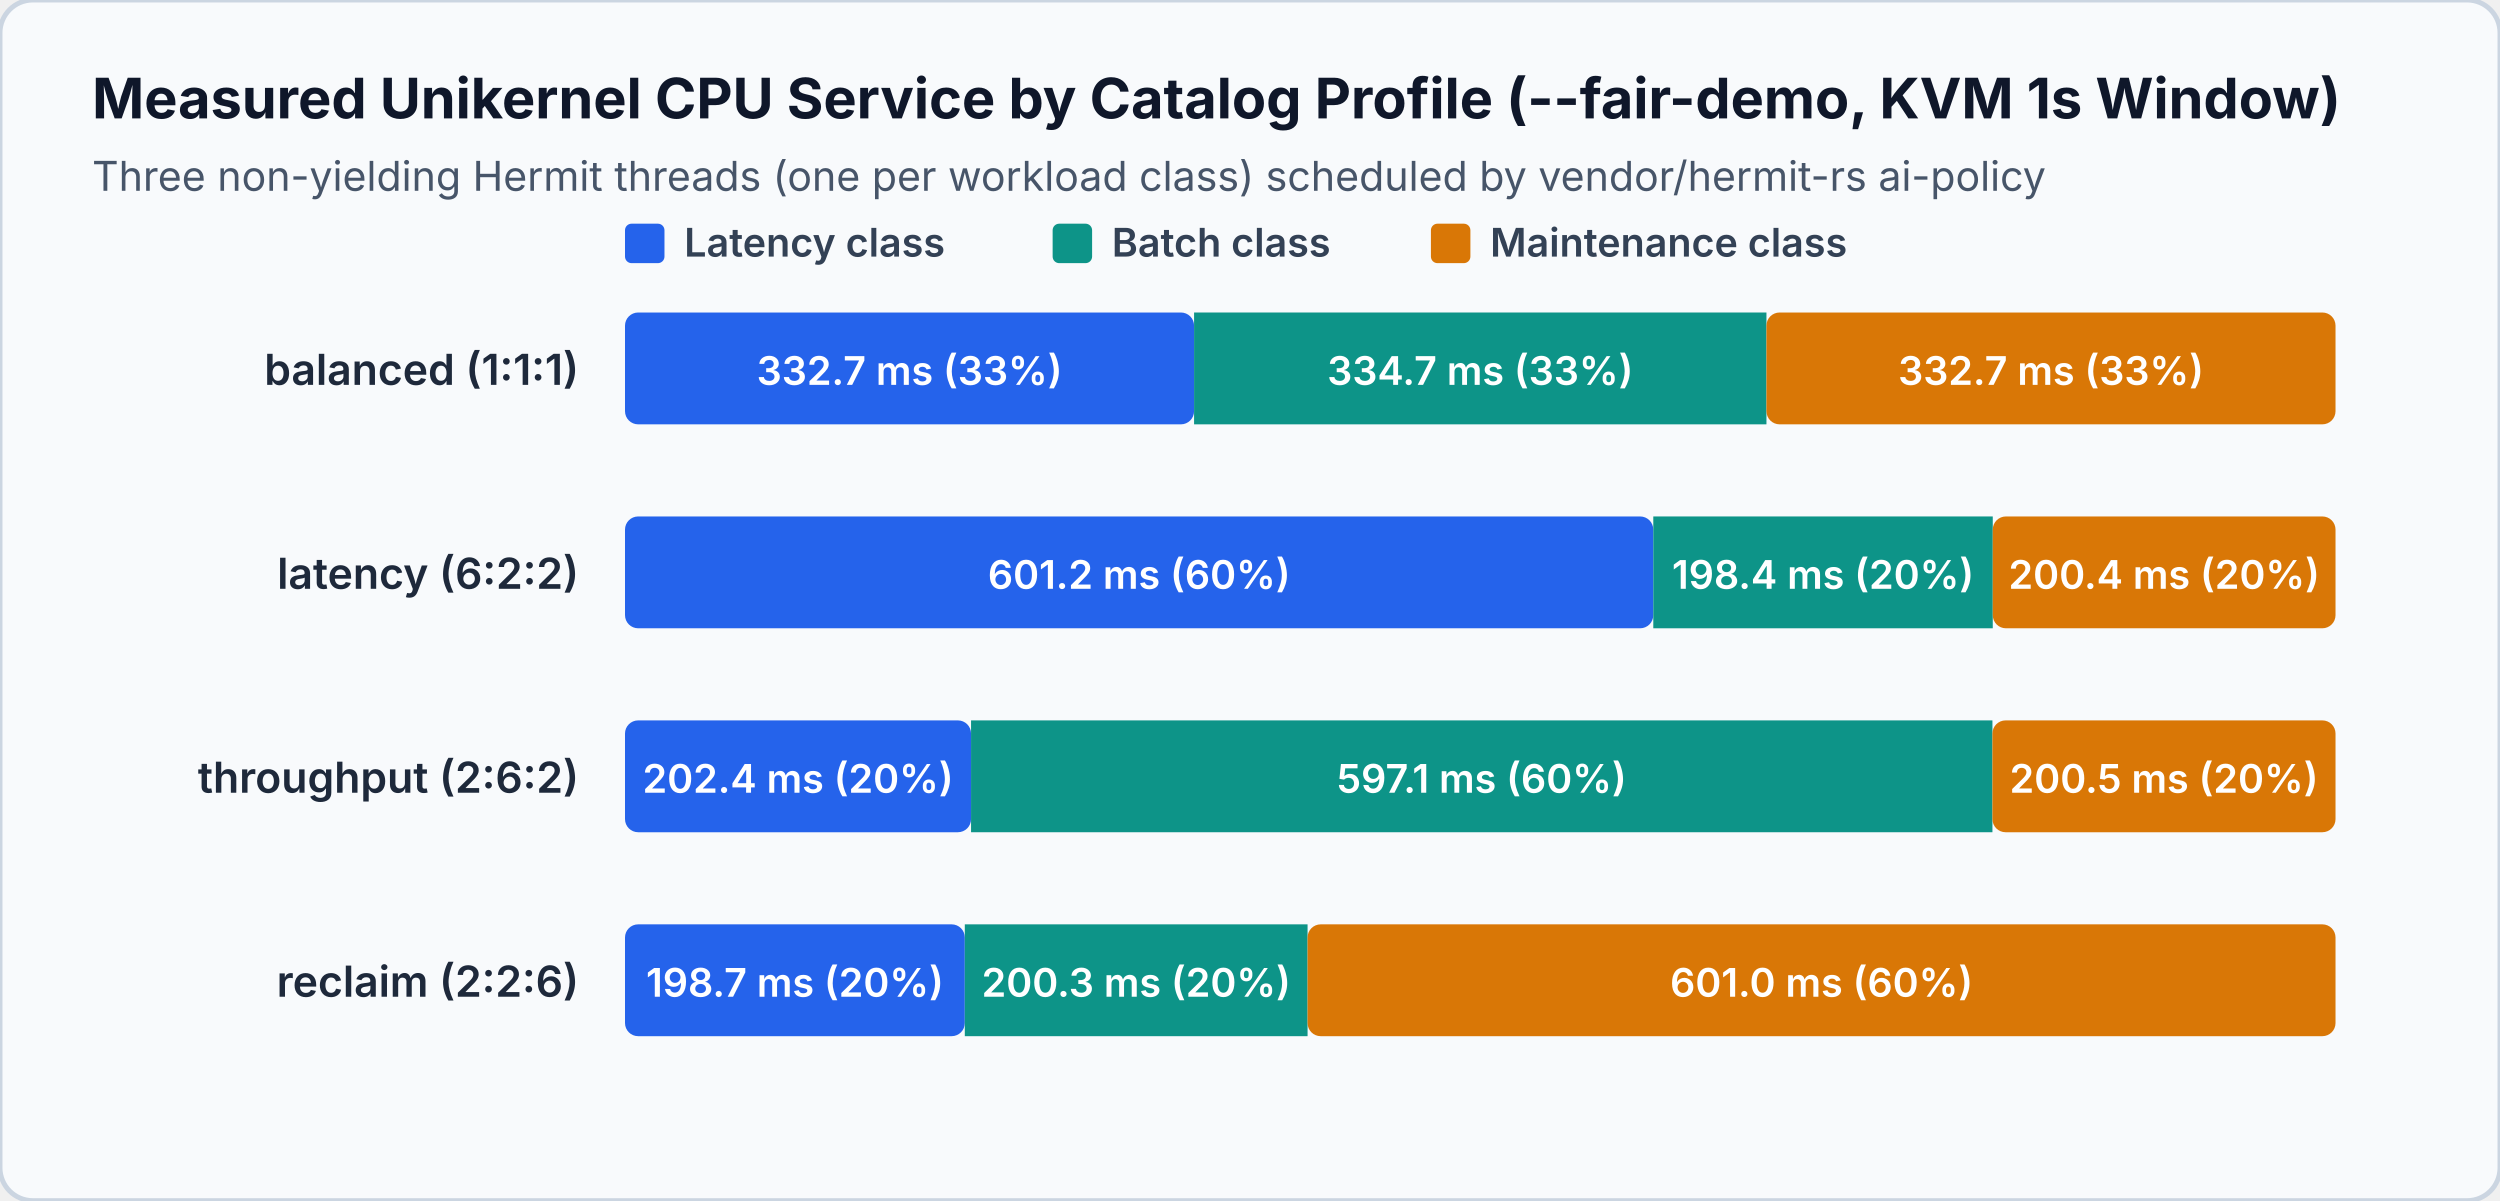
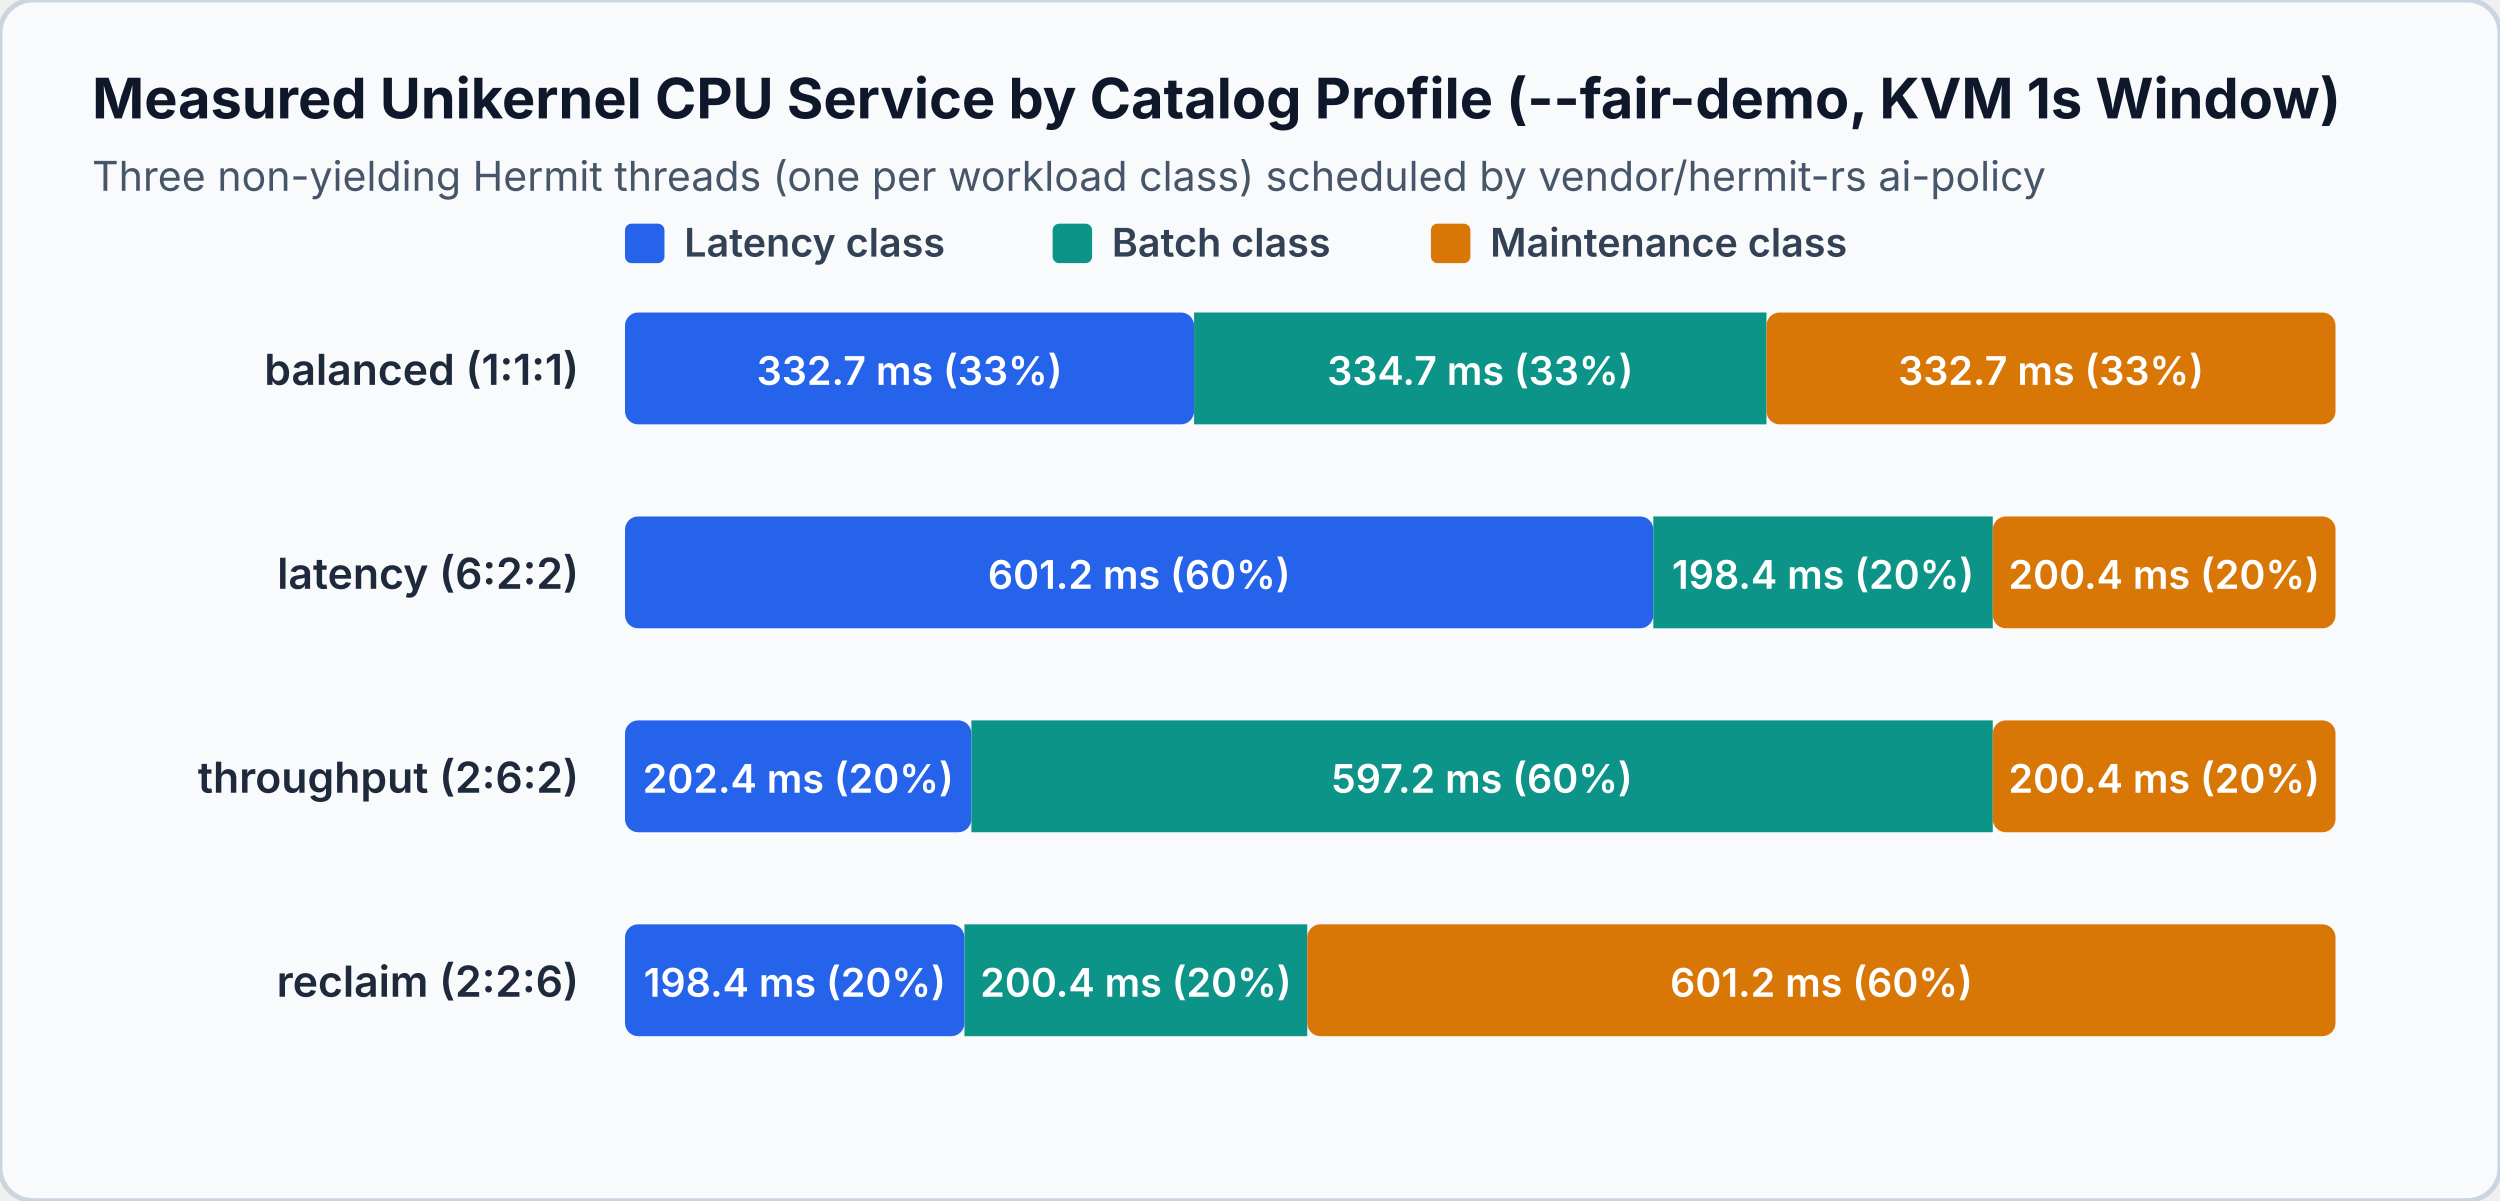
<svg xmlns="http://www.w3.org/2000/svg" width="760" height="365" viewBox="0 0 760 365" font-family="Inter, -apple-system, BlinkMacSystemFont, Segoe UI, sans-serif">
  <rect width="760" height="365" rx="10" fill="#f8fafc" stroke="#cbd5e1" stroke-width="1.5" />
  <text x="28" y="36" font-size="17" font-weight="700" fill="#0f172a">Measured Unikernel CPU Service by Catalog Profile (--fair-demo, KVM 1s Window)</text>
  <text x="28" y="58" font-size="12.5" fill="#475569">Three non-yielding Hermit threads (one per workload class) scheduled by vendor/hermit-rs ai-policy</text>
  <g transform="translate(190, 68)">
    <rect x="0" y="0" width="12" height="12" rx="2" fill="#2563eb" />
    <text x="18" y="10" font-size="12" font-weight="600" fill="#334155">Latency class</text>
    <rect x="130" y="0" width="12" height="12" rx="2" fill="#0d9488" />
    <text x="148" y="10" font-size="12" font-weight="600" fill="#334155">Batch class</text>
    <rect x="245" y="0" width="12" height="12" rx="2" fill="#d97706" />
    <text x="263" y="10" font-size="12" font-weight="600" fill="#334155">Maintenance class</text>
  </g>
  <text x="176" y="117" text-anchor="end" font-size="13" font-weight="600" fill="#1e293b">balanced (1:1:1)</text>
  <rect x="190" y="95" width="173.0" height="34" rx="4" fill="#2563eb" />
  <rect x="363.0" y="95" width="174.0" height="34" fill="#0d9488" />
  <rect x="537.0" y="95" width="173.0" height="34" rx="4" fill="#d97706" />
  <text x="276.5" y="117" text-anchor="middle" font-size="12" font-weight="600" fill="#ffffff">332.7 ms (33%)</text>
  <text x="450.0" y="117" text-anchor="middle" font-size="12" font-weight="600" fill="#ffffff">334.7 ms (33%)</text>
  <text x="623.5" y="117" text-anchor="middle" font-size="12" font-weight="600" fill="#ffffff">332.7 ms (33%)</text>
  <text x="176" y="179" text-anchor="end" font-size="13" font-weight="600" fill="#1e293b">latency (6:2:2)</text>
  <rect x="190" y="157" width="312.6" height="34" rx="4" fill="#2563eb" />
  <rect x="502.6" y="157" width="103.2" height="34" fill="#0d9488" />
  <rect x="605.8" y="157" width="104.2" height="34" rx="4" fill="#d97706" />
  <text x="346.3" y="179" text-anchor="middle" font-size="12" font-weight="600" fill="#ffffff">601.2 ms (60%)</text>
  <text x="554.2" y="179" text-anchor="middle" font-size="12" font-weight="600" fill="#ffffff">198.4 ms (20%)</text>
  <text x="657.9" y="179" text-anchor="middle" font-size="12" font-weight="600" fill="#ffffff">200.4 ms (20%)</text>
  <text x="176" y="241" text-anchor="end" font-size="13" font-weight="600" fill="#1e293b">throughput (2:6:2)</text>
-   <rect x="190" y="219" width="105.2" height="34" rx="4" fill="#2563eb" />
-   <rect x="295.2" y="219" width="310.5" height="34" fill="#0d9488" />
-   <rect x="605.7" y="219" width="104.3" height="34" rx="4" fill="#d97706" />
-   <text x="242.6" y="241" text-anchor="middle" font-size="12" font-weight="600" fill="#ffffff">202.4 ms (20%)</text>
-   <text x="450.45" y="241" text-anchor="middle" font-size="12" font-weight="600" fill="#ffffff">597.1 ms (60%)</text>
-   <text x="657.85" y="241" text-anchor="middle" font-size="12" font-weight="600" fill="#ffffff">200.5 ms (20%)</text>
+   <rect x="190" y="219" width="105.3" height="34" rx="4" fill="#2563eb" />
+   <rect x="295.3" y="219" width="310.5" height="34" fill="#0d9488" />
+   <rect x="605.8" y="219" width="104.2" height="34" rx="4" fill="#d97706" />
+   <text x="242.65" y="241" text-anchor="middle" font-size="12" font-weight="600" fill="#ffffff">202.4 ms (20%)</text>
+   <text x="450.55" y="241" text-anchor="middle" font-size="12" font-weight="600" fill="#ffffff">597.2 ms (60%)</text>
+   <text x="657.9" y="241" text-anchor="middle" font-size="12" font-weight="600" fill="#ffffff">200.4 ms (20%)</text>
  <text x="176" y="303" text-anchor="end" font-size="13" font-weight="600" fill="#1e293b">reclaim (2:2:6)</text>
-   <rect x="190" y="281" width="103.3" height="34" rx="4" fill="#2563eb" />
-   <rect x="293.3" y="281" width="104.2" height="34" fill="#0d9488" />
-   <rect x="397.5" y="281" width="312.5" height="34" rx="4" fill="#d97706" />
-   <text x="241.65" y="303" text-anchor="middle" font-size="12" font-weight="600" fill="#ffffff">198.7 ms (20%)</text>
-   <text x="345.4" y="303" text-anchor="middle" font-size="12" font-weight="600" fill="#ffffff">200.3 ms (20%)</text>
-   <text x="553.75" y="303" text-anchor="middle" font-size="12" font-weight="600" fill="#ffffff">601.0 ms (60%)</text>
+   <rect x="190" y="281" width="103.2" height="34" rx="4" fill="#2563eb" />
+   <rect x="293.2" y="281" width="104.2" height="34" fill="#0d9488" />
+   <rect x="397.4" y="281" width="312.6" height="34" rx="4" fill="#d97706" />
+   <text x="241.6" y="303" text-anchor="middle" font-size="12" font-weight="600" fill="#ffffff">198.4 ms (20%)</text>
+   <text x="345.3" y="303" text-anchor="middle" font-size="12" font-weight="600" fill="#ffffff">200.4 ms (20%)</text>
+   <text x="553.7" y="303" text-anchor="middle" font-size="12" font-weight="600" fill="#ffffff">601.2 ms (60%)</text>
</svg>
